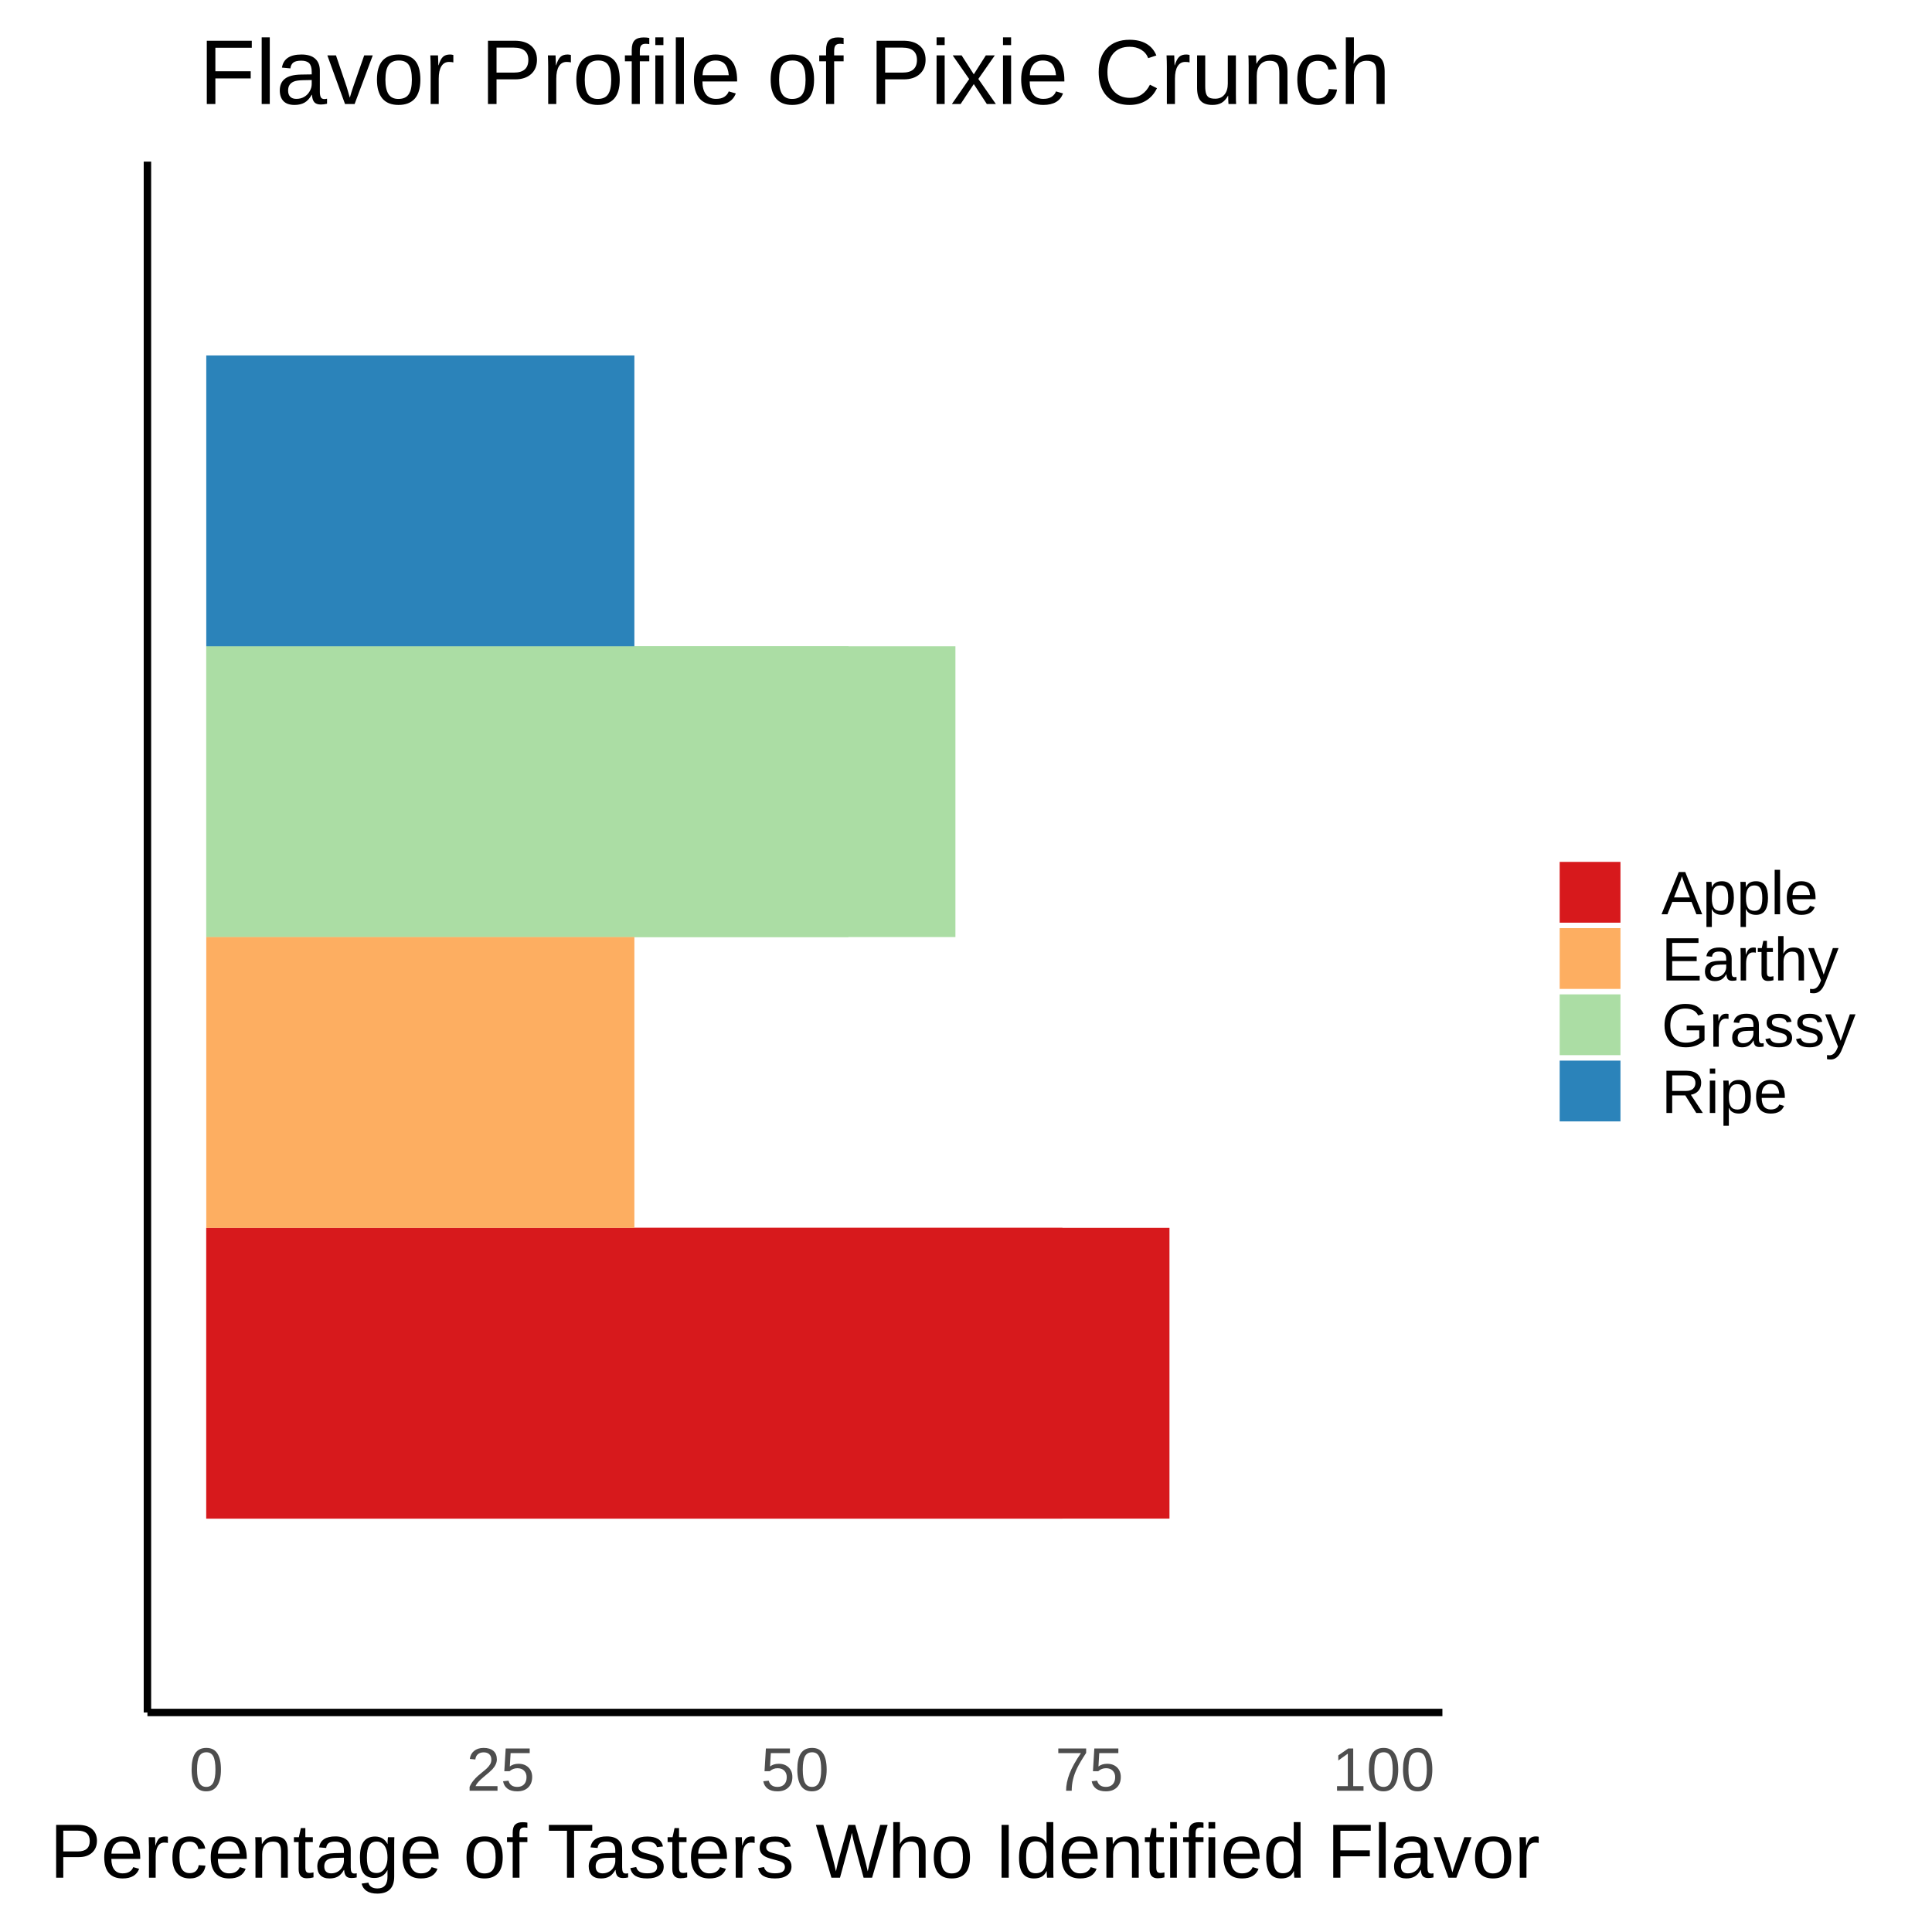
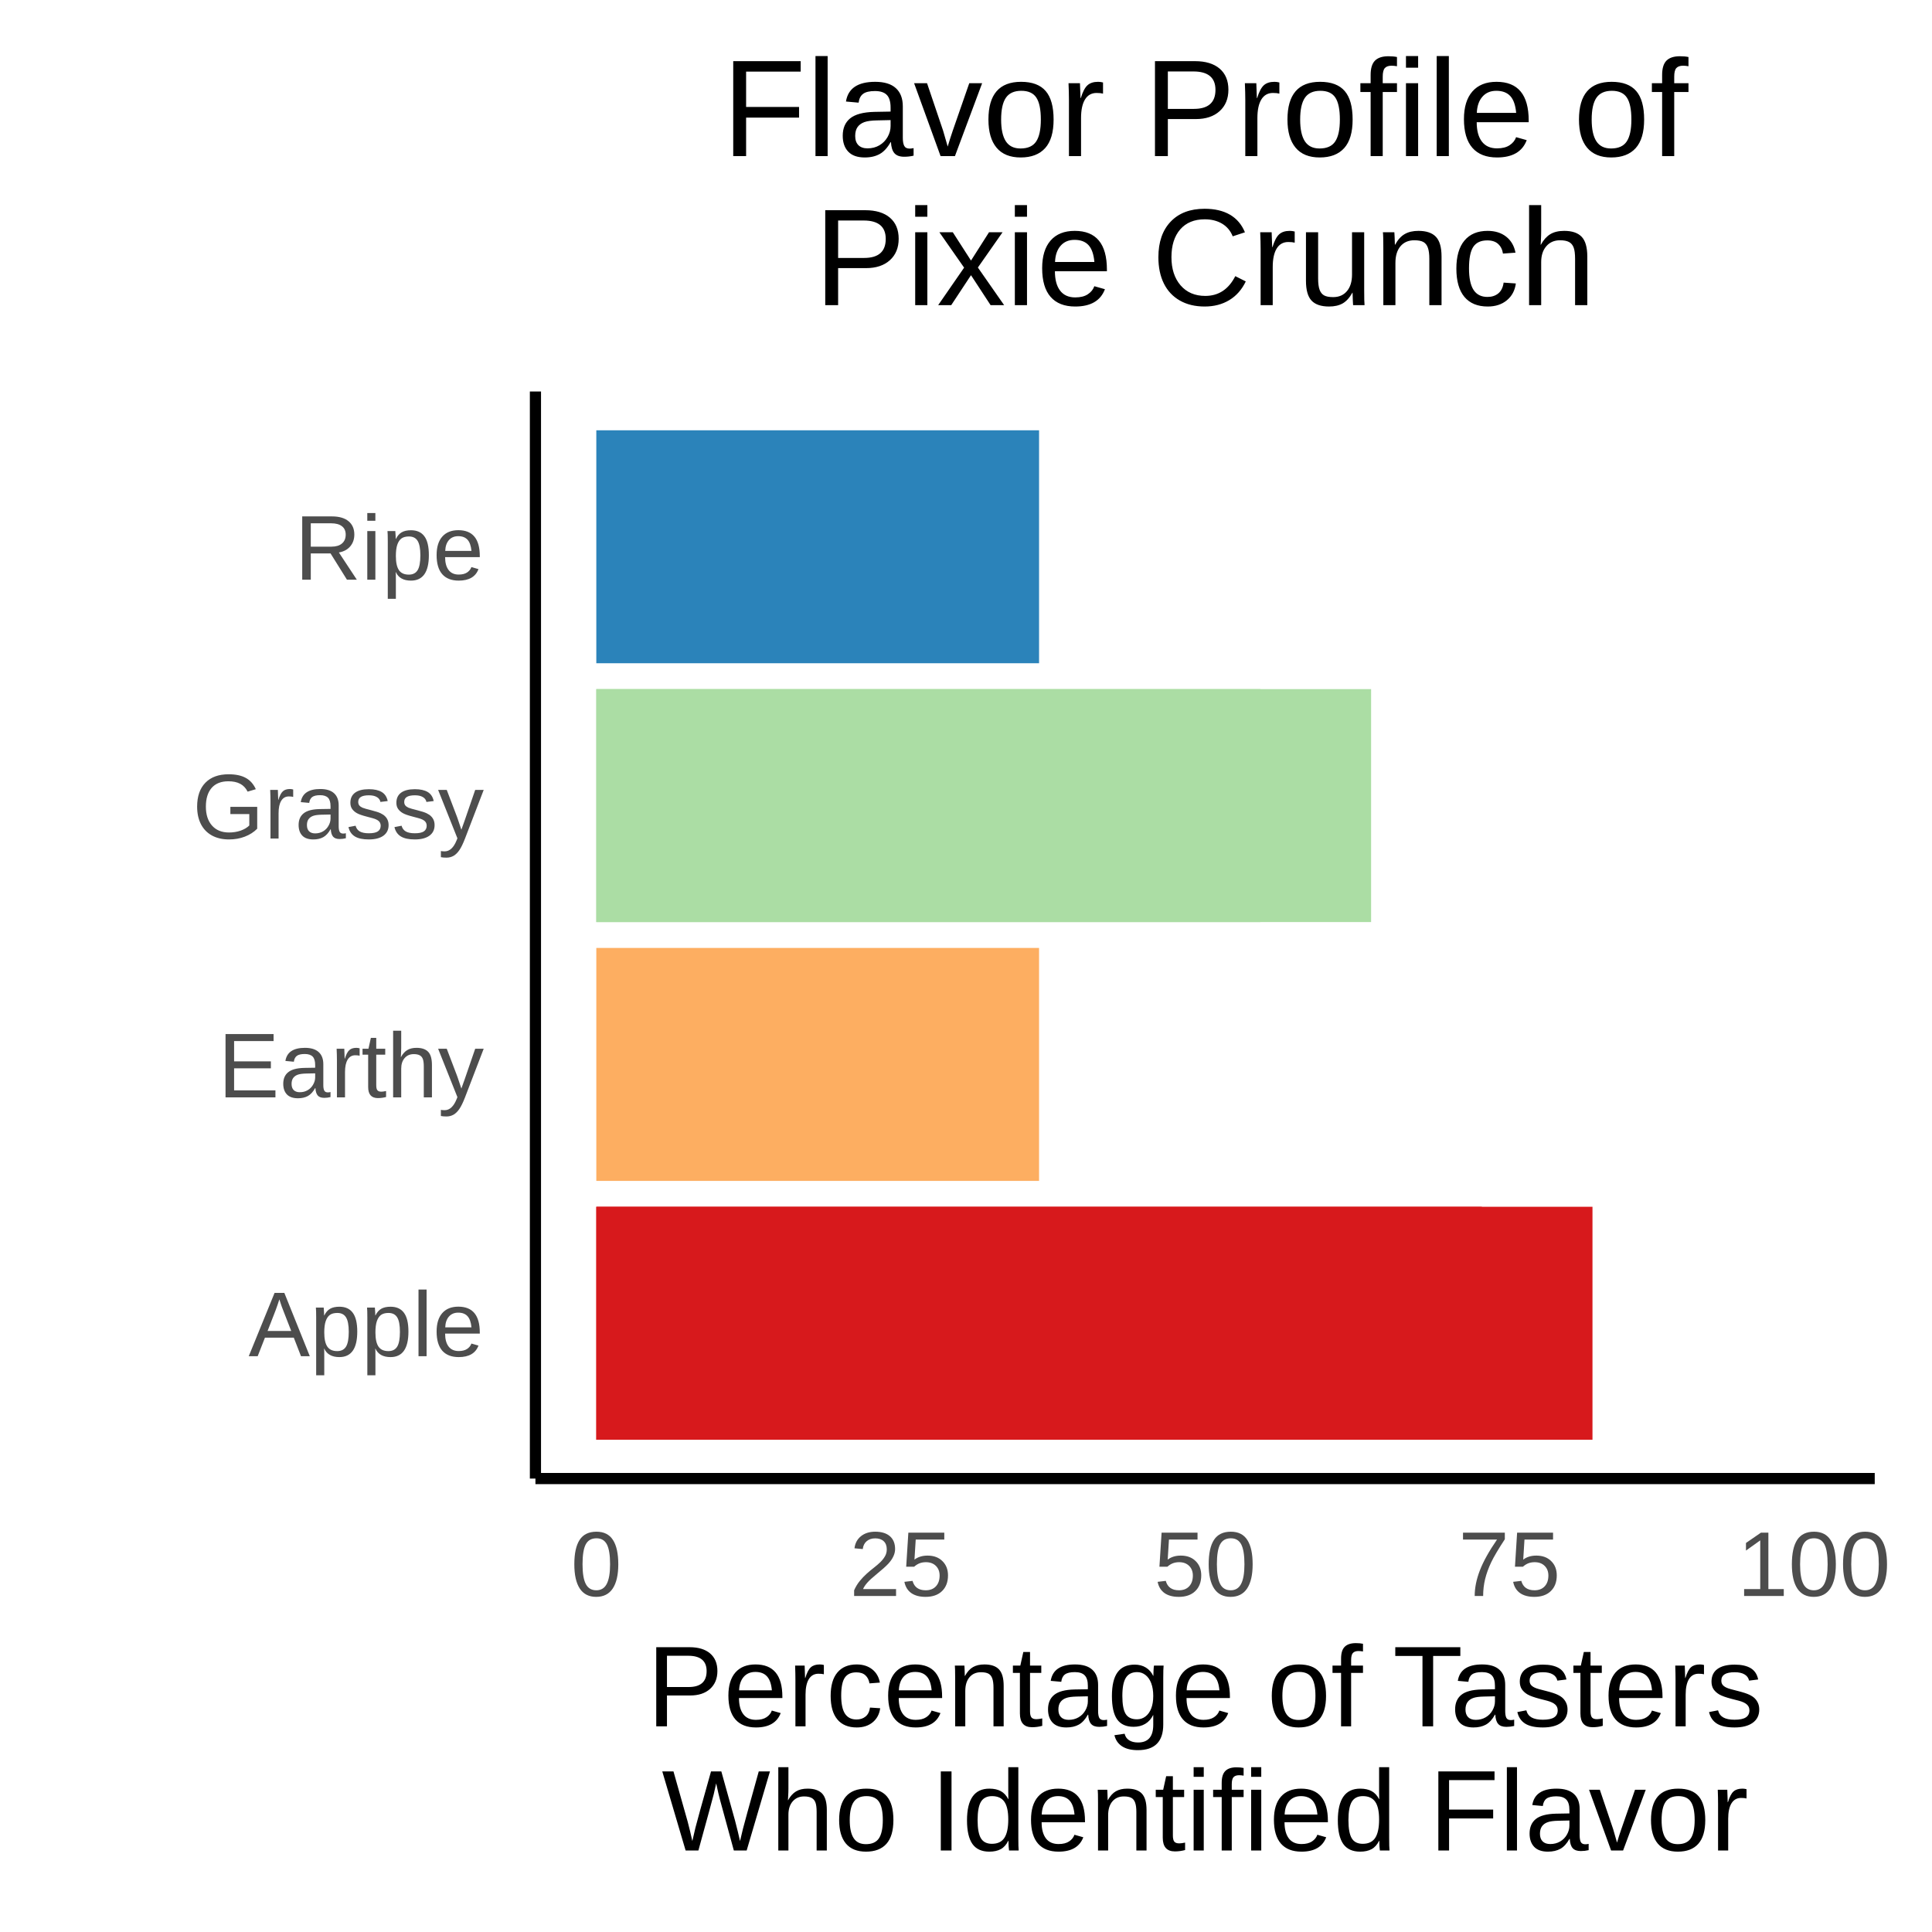
<svg xmlns="http://www.w3.org/2000/svg" class="svglite" width="504.00pt" height="504.00pt" viewBox="0 0 504.00 504.00">
  <defs>
    <style type="text/css">
    .svglite line, .svglite polyline, .svglite polygon, .svglite path, .svglite rect, .svglite circle {
      fill: none;
      stroke: #000000;
      stroke-linecap: round;
      stroke-linejoin: round;
      stroke-miterlimit: 10.00;
    }
    .svglite text {
      white-space: pre;
    }
  </style>
  </defs>
  <rect width="100%" height="100%" style="stroke: none; fill: #FFFFFF;" />
  <defs>
    <clipPath id="cpMC4wMHw1MDQuMDB8MC4wMHw1MDQuMDA=">
      <rect x="0.00" y="0.00" width="504.00" height="504.00" />
    </clipPath>
  </defs>
  <g clip-path="url(#cpMC4wMHw1MDQuMDB8MC4wMHw1MDQuMDA=)">
-     <rect x="0.00" y="0.00" width="504.00" height="504.00" style="stroke-width: 1.94; stroke: #FFFFFF; fill: #FFFFFF;" />
+     <rect x="0.00" y="0.00" width="504.00" height="504.00" style="stroke-width: 2.91; stroke: #FFFFFF; fill: #FFFFFF;" />
  </g>
  <defs>
-     <clipPath id="cpMzguNDZ8Mzc2LjI4fDQyLjE2fDQ0Ni43Mw==">
-       <rect x="38.46" y="42.16" width="337.82" height="404.57" />
+     <clipPath id="cpMTM5LjY4fDQ4OS4wNnwxMDIuMTN8Mzg1Ljcx">
+       <rect x="139.68" y="102.13" width="349.38" height="283.58" />
    </clipPath>
  </defs>
-   <g clip-path="url(#cpMzguNDZ8Mzc2LjI4fDQyLjE2fDQ0Ni43Mw==)">
-     <rect x="38.46" y="42.16" width="337.82" height="404.57" style="stroke-width: 1.94; stroke: none; fill: #FFFFFF;" />
-     <rect x="53.81" y="320.30" width="251.27" height="75.86" style="stroke-width: 1.07; stroke: none; stroke-linecap: butt; stroke-linejoin: miter; fill: #D7191C;" />
-     <rect x="53.81" y="320.30" width="223.35" height="75.86" style="stroke-width: 1.07; stroke: none; stroke-linecap: butt; stroke-linejoin: miter; fill: #D7191C;" />
-     <rect x="53.81" y="168.59" width="195.43" height="75.86" style="stroke-width: 1.07; stroke: none; stroke-linecap: butt; stroke-linejoin: miter; fill: #ABDDA4;" />
-     <rect x="53.81" y="168.59" width="167.51" height="75.86" style="stroke-width: 1.07; stroke: none; stroke-linecap: butt; stroke-linejoin: miter; fill: #ABDDA4;" />
-     <rect x="53.81" y="92.73" width="111.68" height="75.86" style="stroke-width: 1.07; stroke: none; stroke-linecap: butt; stroke-linejoin: miter; fill: #2B83BA;" />
-     <rect x="53.81" y="244.45" width="111.68" height="75.86" style="stroke-width: 1.07; stroke: none; stroke-linecap: butt; stroke-linejoin: miter; fill: #FDAE61;" />
+   <g clip-path="url(#cpMTM5LjY4fDQ4OS4wNnwxMDIuMTN8Mzg1Ljcx)">
+     <rect x="139.68" y="102.13" width="349.38" height="283.58" style="stroke-width: 2.91; stroke: none; fill: #FFFFFF;" />
+     <rect x="155.56" y="314.81" width="259.87" height="60.77" style="stroke-width: 1.07; stroke: none; stroke-linecap: butt; stroke-linejoin: miter; fill: #D7191C;" />
+     <rect x="155.56" y="314.81" width="231.00" height="60.77" style="stroke-width: 1.07; stroke: none; stroke-linecap: butt; stroke-linejoin: miter; fill: #D7191C;" />
+     <rect x="155.56" y="179.77" width="202.12" height="60.77" style="stroke-width: 1.07; stroke: none; stroke-linecap: butt; stroke-linejoin: miter; fill: #ABDDA4;" />
+     <rect x="155.56" y="179.77" width="173.25" height="60.77" style="stroke-width: 1.07; stroke: none; stroke-linecap: butt; stroke-linejoin: miter; fill: #ABDDA4;" />
+     <rect x="155.56" y="112.25" width="115.50" height="60.77" style="stroke-width: 1.07; stroke: none; stroke-linecap: butt; stroke-linejoin: miter; fill: #2B83BA;" />
+     <rect x="155.56" y="247.29" width="115.50" height="60.77" style="stroke-width: 1.07; stroke: none; stroke-linecap: butt; stroke-linejoin: miter; fill: #FDAE61;" />
  </g>
  <g clip-path="url(#cpMC4wMHw1MDQuMDB8MC4wMHw1MDQuMDA=)">
-     <polyline points="38.46,446.73 38.46,42.16 " style="stroke-width: 1.94; stroke-linecap: butt;" />
-     <polyline points="38.46,446.73 376.28,446.73 " style="stroke-width: 1.94; stroke-linecap: butt;" />
-     <text x="53.81" y="467.15" text-anchor="middle" style="font-size: 16.00px;fill: #4D4D4D; font-family: &quot;Arial&quot;;" textLength="8.90px" lengthAdjust="spacingAndGlyphs">0</text>
-     <text x="130.59" y="467.15" text-anchor="middle" style="font-size: 16.00px;fill: #4D4D4D; font-family: &quot;Arial&quot;;" textLength="17.80px" lengthAdjust="spacingAndGlyphs">25</text>
-     <text x="207.37" y="467.15" text-anchor="middle" style="font-size: 16.00px;fill: #4D4D4D; font-family: &quot;Arial&quot;;" textLength="17.80px" lengthAdjust="spacingAndGlyphs">50</text>
-     <text x="284.15" y="467.15" text-anchor="middle" style="font-size: 16.00px;fill: #4D4D4D; font-family: &quot;Arial&quot;;" textLength="17.80px" lengthAdjust="spacingAndGlyphs">75</text>
-     <text x="360.92" y="467.15" text-anchor="middle" style="font-size: 16.00px;fill: #4D4D4D; font-family: &quot;Arial&quot;;" textLength="26.70px" lengthAdjust="spacingAndGlyphs">100</text>
-     <text x="207.37" y="489.83" text-anchor="middle" style="font-size: 20.00px; font-family: &quot;Arial&quot;;" textLength="388.76px" lengthAdjust="spacingAndGlyphs">Percentage of Tasters Who Identified Flavor</text>
-     <rect x="396.20" y="185.68" width="97.83" height="117.54" style="stroke-width: 1.94; stroke: none; fill: #FFFFFF;" />
-     <rect x="406.17" y="224.13" width="17.28" height="17.28" style="stroke-width: 1.94; stroke: none; fill: #FFFFFF;" />
-     <rect x="406.87" y="224.84" width="15.86" height="15.86" style="stroke-width: 1.07; stroke: none; stroke-linecap: butt; stroke-linejoin: miter; fill: #D7191C;" />
-     <rect x="406.17" y="241.41" width="17.28" height="17.28" style="stroke-width: 1.94; stroke: none; fill: #FFFFFF;" />
-     <rect x="406.87" y="242.12" width="15.86" height="15.86" style="stroke-width: 1.07; stroke: none; stroke-linecap: butt; stroke-linejoin: miter; fill: #FDAE61;" />
-     <rect x="406.17" y="258.69" width="17.28" height="17.28" style="stroke-width: 1.94; stroke: none; fill: #FFFFFF;" />
-     <rect x="406.87" y="259.40" width="15.86" height="15.86" style="stroke-width: 1.07; stroke: none; stroke-linecap: butt; stroke-linejoin: miter; fill: #ABDDA4;" />
-     <rect x="406.17" y="275.97" width="17.28" height="17.28" style="stroke-width: 1.94; stroke: none; fill: #FFFFFF;" />
-     <rect x="406.87" y="276.68" width="15.86" height="15.86" style="stroke-width: 1.07; stroke: none; stroke-linecap: butt; stroke-linejoin: miter; fill: #2B83BA;" />
-     <text x="433.41" y="238.50" style="font-size: 16.00px; font-family: &quot;Arial&quot;;" textLength="40.92px" lengthAdjust="spacingAndGlyphs">Apple</text>
-     <text x="433.41" y="255.78" style="font-size: 16.00px; font-family: &quot;Arial&quot;;" textLength="46.24px" lengthAdjust="spacingAndGlyphs">Earthy</text>
-     <text x="433.41" y="273.06" style="font-size: 16.00px; font-family: &quot;Arial&quot;;" textLength="50.67px" lengthAdjust="spacingAndGlyphs">Grassy</text>
-     <text x="433.41" y="290.34" style="font-size: 16.00px; font-family: &quot;Arial&quot;;" textLength="32.91px" lengthAdjust="spacingAndGlyphs">Ripe</text>
-     <text x="207.37" y="27.14" text-anchor="middle" style="font-size: 24.00px; font-family: &quot;Arial&quot;;" textLength="310.77px" lengthAdjust="spacingAndGlyphs">Flavor Profile of Pixie Crunch</text>
+     <polyline points="139.68,385.71 139.68,102.13 " style="stroke-width: 2.91; stroke-linecap: butt;" />
+     <text x="126.23" y="353.79" text-anchor="end" style="font-size: 24.00px;fill: #4D4D4D; font-family: &quot;Arial&quot;;" textLength="61.38px" lengthAdjust="spacingAndGlyphs">Apple</text>
+     <text x="126.23" y="286.27" text-anchor="end" style="font-size: 24.00px;fill: #4D4D4D; font-family: &quot;Arial&quot;;" textLength="69.36px" lengthAdjust="spacingAndGlyphs">Earthy</text>
+     <text x="126.23" y="218.75" text-anchor="end" style="font-size: 24.00px;fill: #4D4D4D; font-family: &quot;Arial&quot;;" textLength="76.02px" lengthAdjust="spacingAndGlyphs">Grassy</text>
+     <text x="126.23" y="151.23" text-anchor="end" style="font-size: 24.00px;fill: #4D4D4D; font-family: &quot;Arial&quot;;" textLength="49.36px" lengthAdjust="spacingAndGlyphs">Ripe</text>
+     <polyline points="139.68,385.71 489.06,385.71 " style="stroke-width: 2.91; stroke-linecap: butt;" />
+     <text x="155.56" y="416.34" text-anchor="middle" style="font-size: 24.00px;fill: #4D4D4D; font-family: &quot;Arial&quot;;" textLength="13.35px" lengthAdjust="spacingAndGlyphs">0</text>
+     <text x="234.96" y="416.34" text-anchor="middle" style="font-size: 24.00px;fill: #4D4D4D; font-family: &quot;Arial&quot;;" textLength="26.70px" lengthAdjust="spacingAndGlyphs">25</text>
+     <text x="314.37" y="416.34" text-anchor="middle" style="font-size: 24.00px;fill: #4D4D4D; font-family: &quot;Arial&quot;;" textLength="26.70px" lengthAdjust="spacingAndGlyphs">50</text>
+     <text x="393.77" y="416.34" text-anchor="middle" style="font-size: 24.00px;fill: #4D4D4D; font-family: &quot;Arial&quot;;" textLength="26.70px" lengthAdjust="spacingAndGlyphs">75</text>
+     <text x="473.18" y="416.34" text-anchor="middle" style="font-size: 24.00px;fill: #4D4D4D; font-family: &quot;Arial&quot;;" textLength="40.05px" lengthAdjust="spacingAndGlyphs">100</text>
+     <text x="314.37" y="450.34" text-anchor="middle" style="font-size: 30.00px; font-family: &quot;Arial&quot;;" textLength="291.30px" lengthAdjust="spacingAndGlyphs">Percentage of Tasters</text>
+     <text x="314.37" y="482.74" text-anchor="middle" style="font-size: 30.00px; font-family: &quot;Arial&quot;;" textLength="283.47px" lengthAdjust="spacingAndGlyphs">Who Identified Flavor</text>
+     <text x="314.37" y="40.72" text-anchor="middle" style="font-size: 36.00px; font-family: &quot;Arial&quot;;" textLength="252.09px" lengthAdjust="spacingAndGlyphs">Flavor Profile of</text>
+     <text x="314.37" y="79.60" text-anchor="middle" style="font-size: 36.00px; font-family: &quot;Arial&quot;;" textLength="204.09px" lengthAdjust="spacingAndGlyphs">Pixie Crunch</text>
  </g>
</svg>
